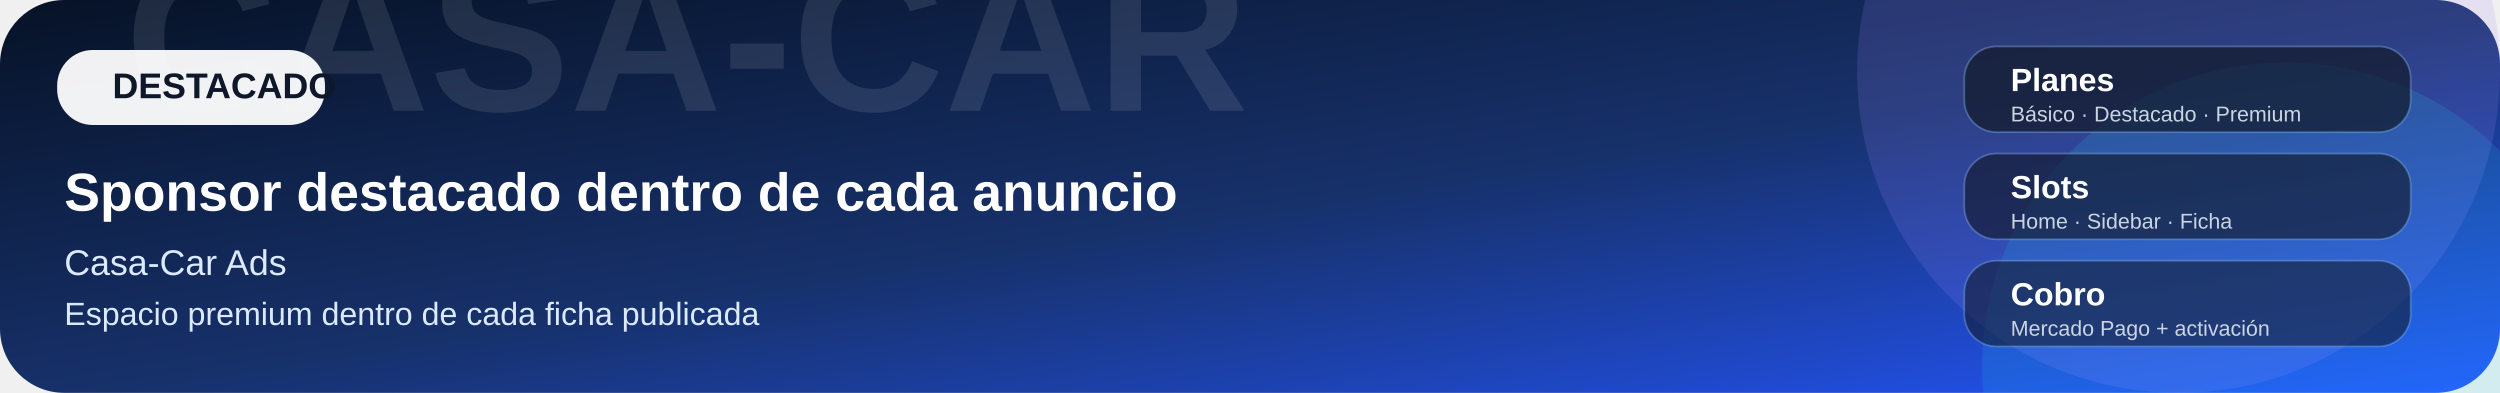
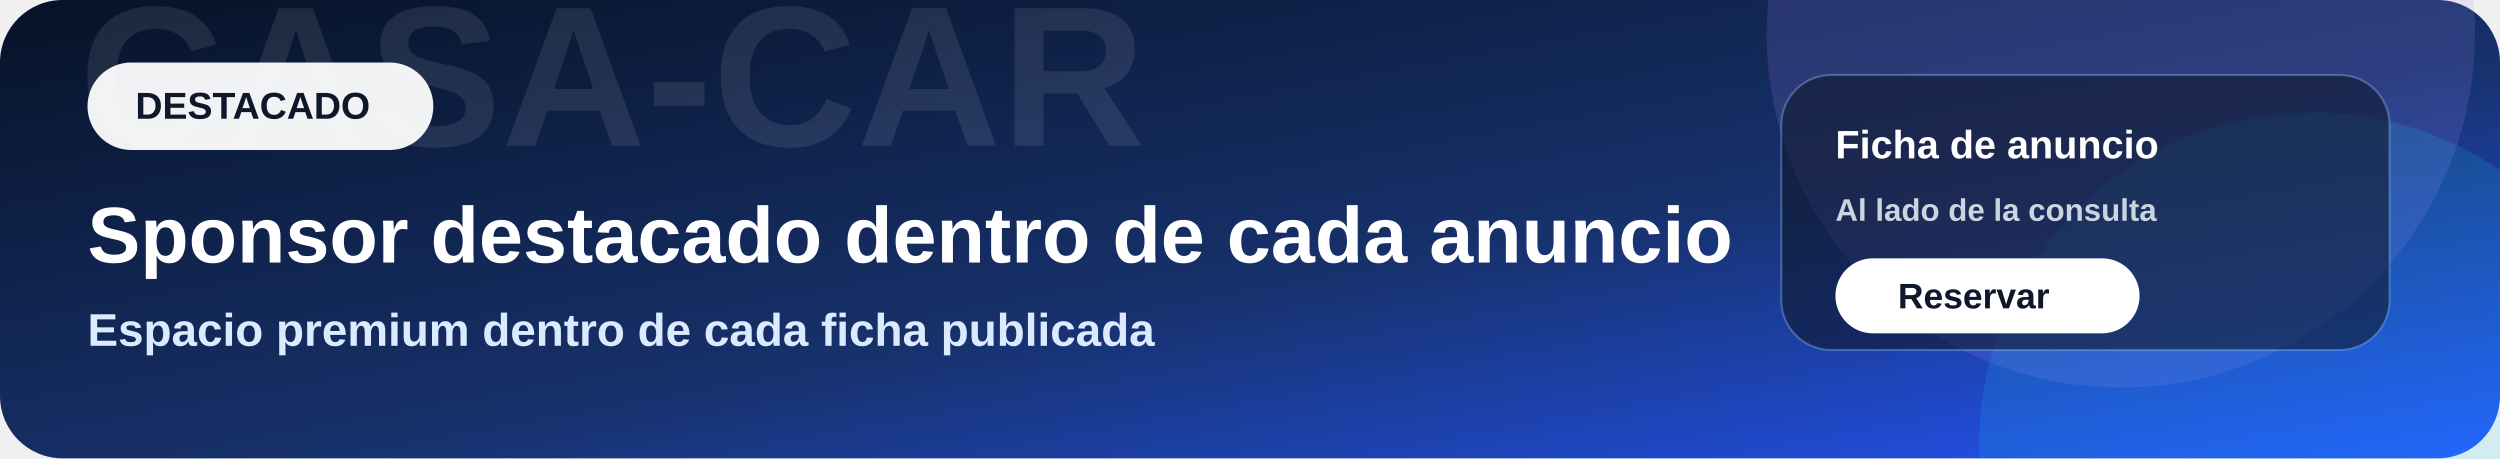
- <svg xmlns="http://www.w3.org/2000/svg" width="1400" height="220" viewBox="0 0 1400 220" fill="none">
+ <svg xmlns="http://www.w3.org/2000/svg" width="1200" height="220" viewBox="0 0 1200 220" fill="none">
  <defs>
-     <linearGradient id="g" x1="0" y1="0" x2="1" y2="1">
+     <linearGradient id="bg" x1="0" y1="0" x2="1" y2="1">
      <stop offset="0%" stop-color="#061226" />
-       <stop offset="52%" stop-color="#17316b" />
+       <stop offset="56%" stop-color="#17316b" />
      <stop offset="100%" stop-color="#2456ff" />
    </linearGradient>
-     <linearGradient id="glass" x1="0" y1="0" x2="1" y2="1">
-       <stop offset="0%" stop-color="#ffffff" stop-opacity="0.94" />
-       <stop offset="100%" stop-color="#e2e8f0" stop-opacity="0.84" />
-     </linearGradient>
  </defs>
-   <rect width="1400" height="220" rx="36" fill="url(#g)" />
-   <circle cx="1220" cy="40" r="180" fill="#a78bfa" fill-opacity="0.16" />
-   <circle cx="1280" cy="205" r="170" fill="#22d3ee" fill-opacity="0.14" />
-   <text x="70" y="62" fill="#ffffff" fill-opacity="0.10" font-family="Arial" font-size="118" font-weight="900">CASA-CAR</text>
-   <rect x="32" y="28" width="150" height="42" rx="20" fill="#ffffff" fill-opacity="0.94" />
-   <text x="63" y="55" fill="#0f172a" font-family="Arial" font-size="20" font-weight="800">DESTACADO</text>
-   <text x="36" y="118" fill="#ffffff" font-family="Arial" font-size="30" font-weight="800">Sponsor destacado dentro de cada anuncio</text>
-   <text x="36" y="154" fill="#dbeafe" font-family="Arial" font-size="20">Casa-Car Ads</text>
-   <text x="36" y="182" fill="#dbeafe" font-family="Arial" font-size="18">Espacio premium dentro de cada ficha publicada</text>
-   <rect x="1100" y="26" width="250" height="48" rx="18" fill="#111827" fill-opacity="0.68" stroke="#93c5fd" stroke-opacity="0.35" />
-   <text x="1126" y="51" fill="#ffffff" font-family="Arial" font-size="18" font-weight="800">Planes</text>
-   <text x="1126" y="68" fill="#cbd5e1" font-family="Arial" font-size="12">Básico · Destacado · Premium</text>
-   <rect x="1100" y="86" width="250" height="48" rx="18" fill="#111827" fill-opacity="0.62" stroke="#93c5fd" stroke-opacity="0.35" />
-   <text x="1126" y="111" fill="#ffffff" font-family="Arial" font-size="18" font-weight="800">Slots</text>
-   <text x="1126" y="128" fill="#cbd5e1" font-family="Arial" font-size="12">Home · Sidebar · Ficha</text>
-   <rect x="1100" y="146" width="250" height="48" rx="18" fill="#111827" fill-opacity="0.56" stroke="#93c5fd" stroke-opacity="0.35" />
-   <text x="1126" y="171" fill="#ffffff" font-family="Arial" font-size="18" font-weight="800">Cobro</text>
-   <text x="1126" y="188" fill="#cbd5e1" font-family="Arial" font-size="12">Mercado Pago + activación</text>
+   <rect width="1200" height="220" rx="30" fill="url(#bg)" />
+   <circle cx="1018" cy="16" r="170" fill="#a78bfa" fill-opacity=".16" />
+   <circle cx="1110" cy="214" r="160" fill="#22d3ee" fill-opacity=".14" />
+   <text x="38" y="70" fill="#ffffff" fill-opacity=".09" font-family="Arial, sans-serif" font-size="96" font-weight="900">CASA-CAR</text>
+   <rect x="42" y="30" width="166" height="42" rx="21" fill="#ffffff" fill-opacity=".94" />
+   <text x="65" y="57" fill="#0f172a" font-family="Arial, sans-serif" font-size="18" font-weight="900">DESTACADO</text>
+   <text x="42" y="126" fill="#ffffff" font-family="Arial, sans-serif" font-size="38" font-weight="900">Sponsor destacado dentro de cada anuncio</text>
+   <text x="42" y="166" fill="#dbeafe" font-family="Arial, sans-serif" font-size="22" font-weight="700">Espacio premium dentro de cada ficha publicada</text>
+   <g transform="translate(855 36)">
+     <rect width="292" height="132" rx="24" fill="#0f172a" fill-opacity=".58" stroke="#93c5fd" stroke-opacity=".36" />
+     <text x="26" y="40" fill="#ffffff" font-family="Arial, sans-serif" font-size="19" font-weight="900">Ficha de anuncio</text>
+     <text x="26" y="70" fill="#cbd5e1" font-family="Arial, sans-serif" font-size="15" font-weight="700">Al lado de la consulta</text>
+     <rect x="26" y="88" width="146" height="36" rx="18" fill="#ffffff" />
+     <text x="56" y="112" fill="#0f172a" font-family="Arial, sans-serif" font-size="17" font-weight="900">Reservar</text>
+   </g>
</svg>
